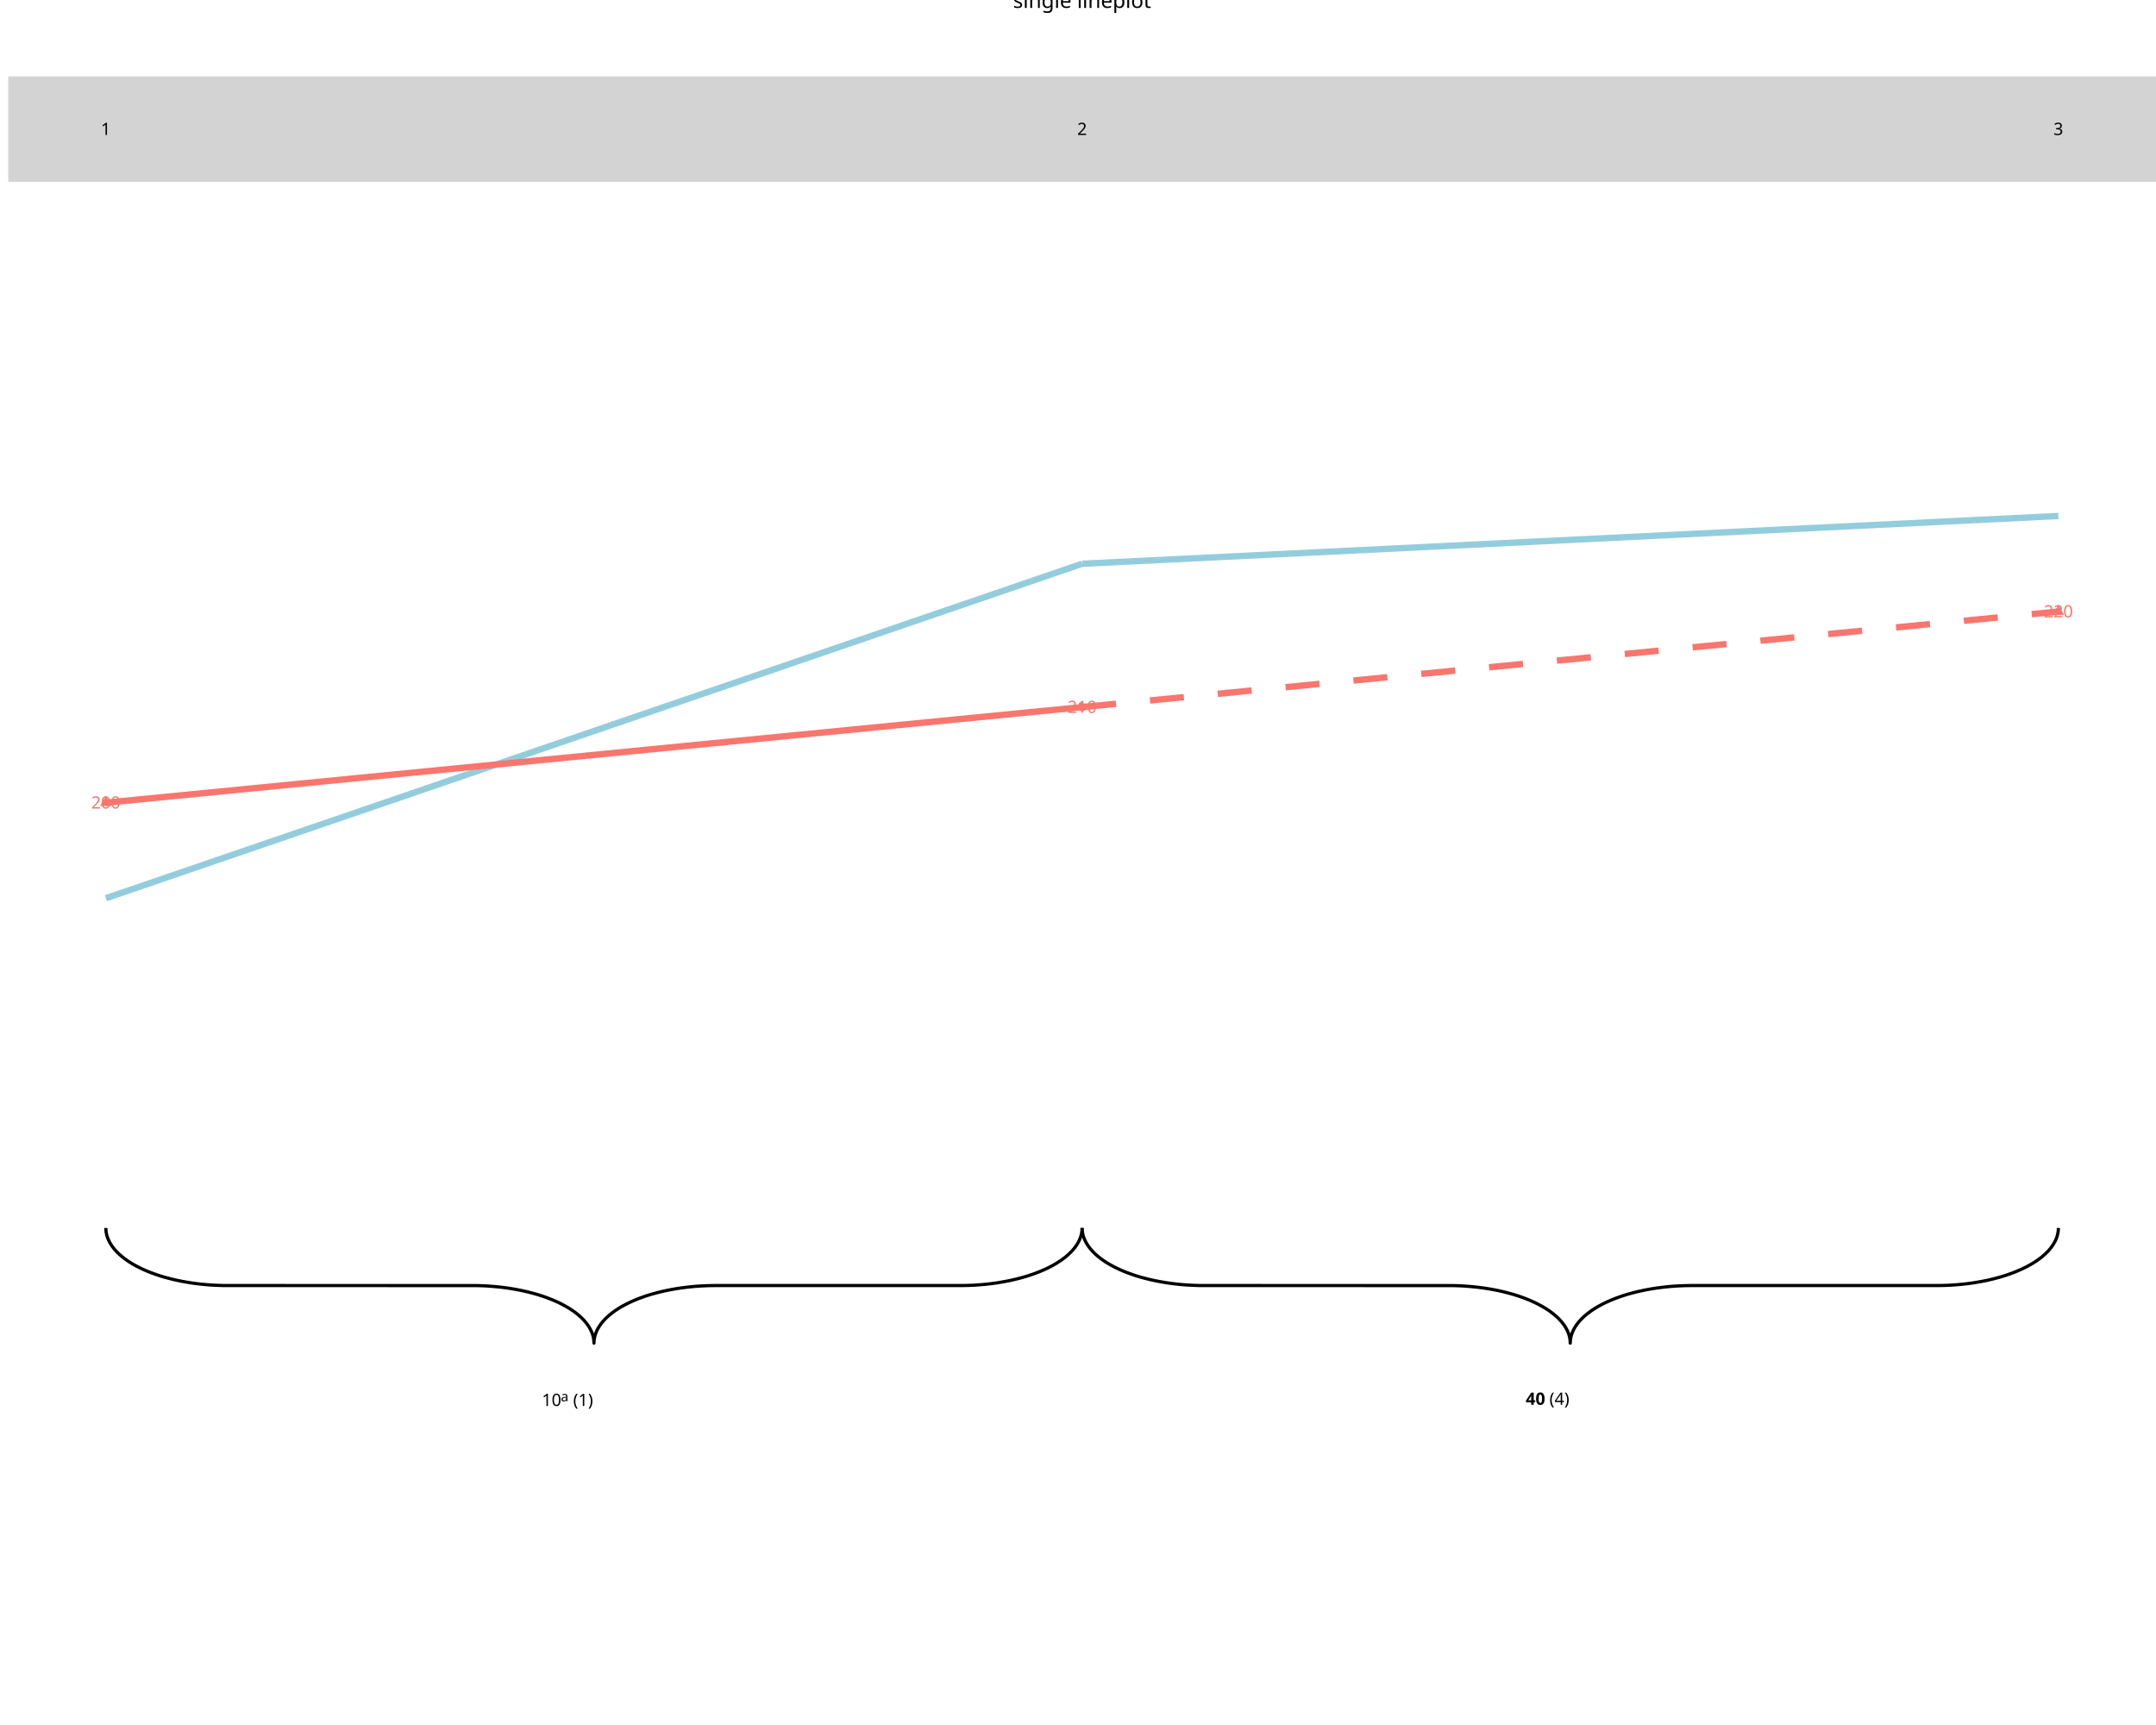
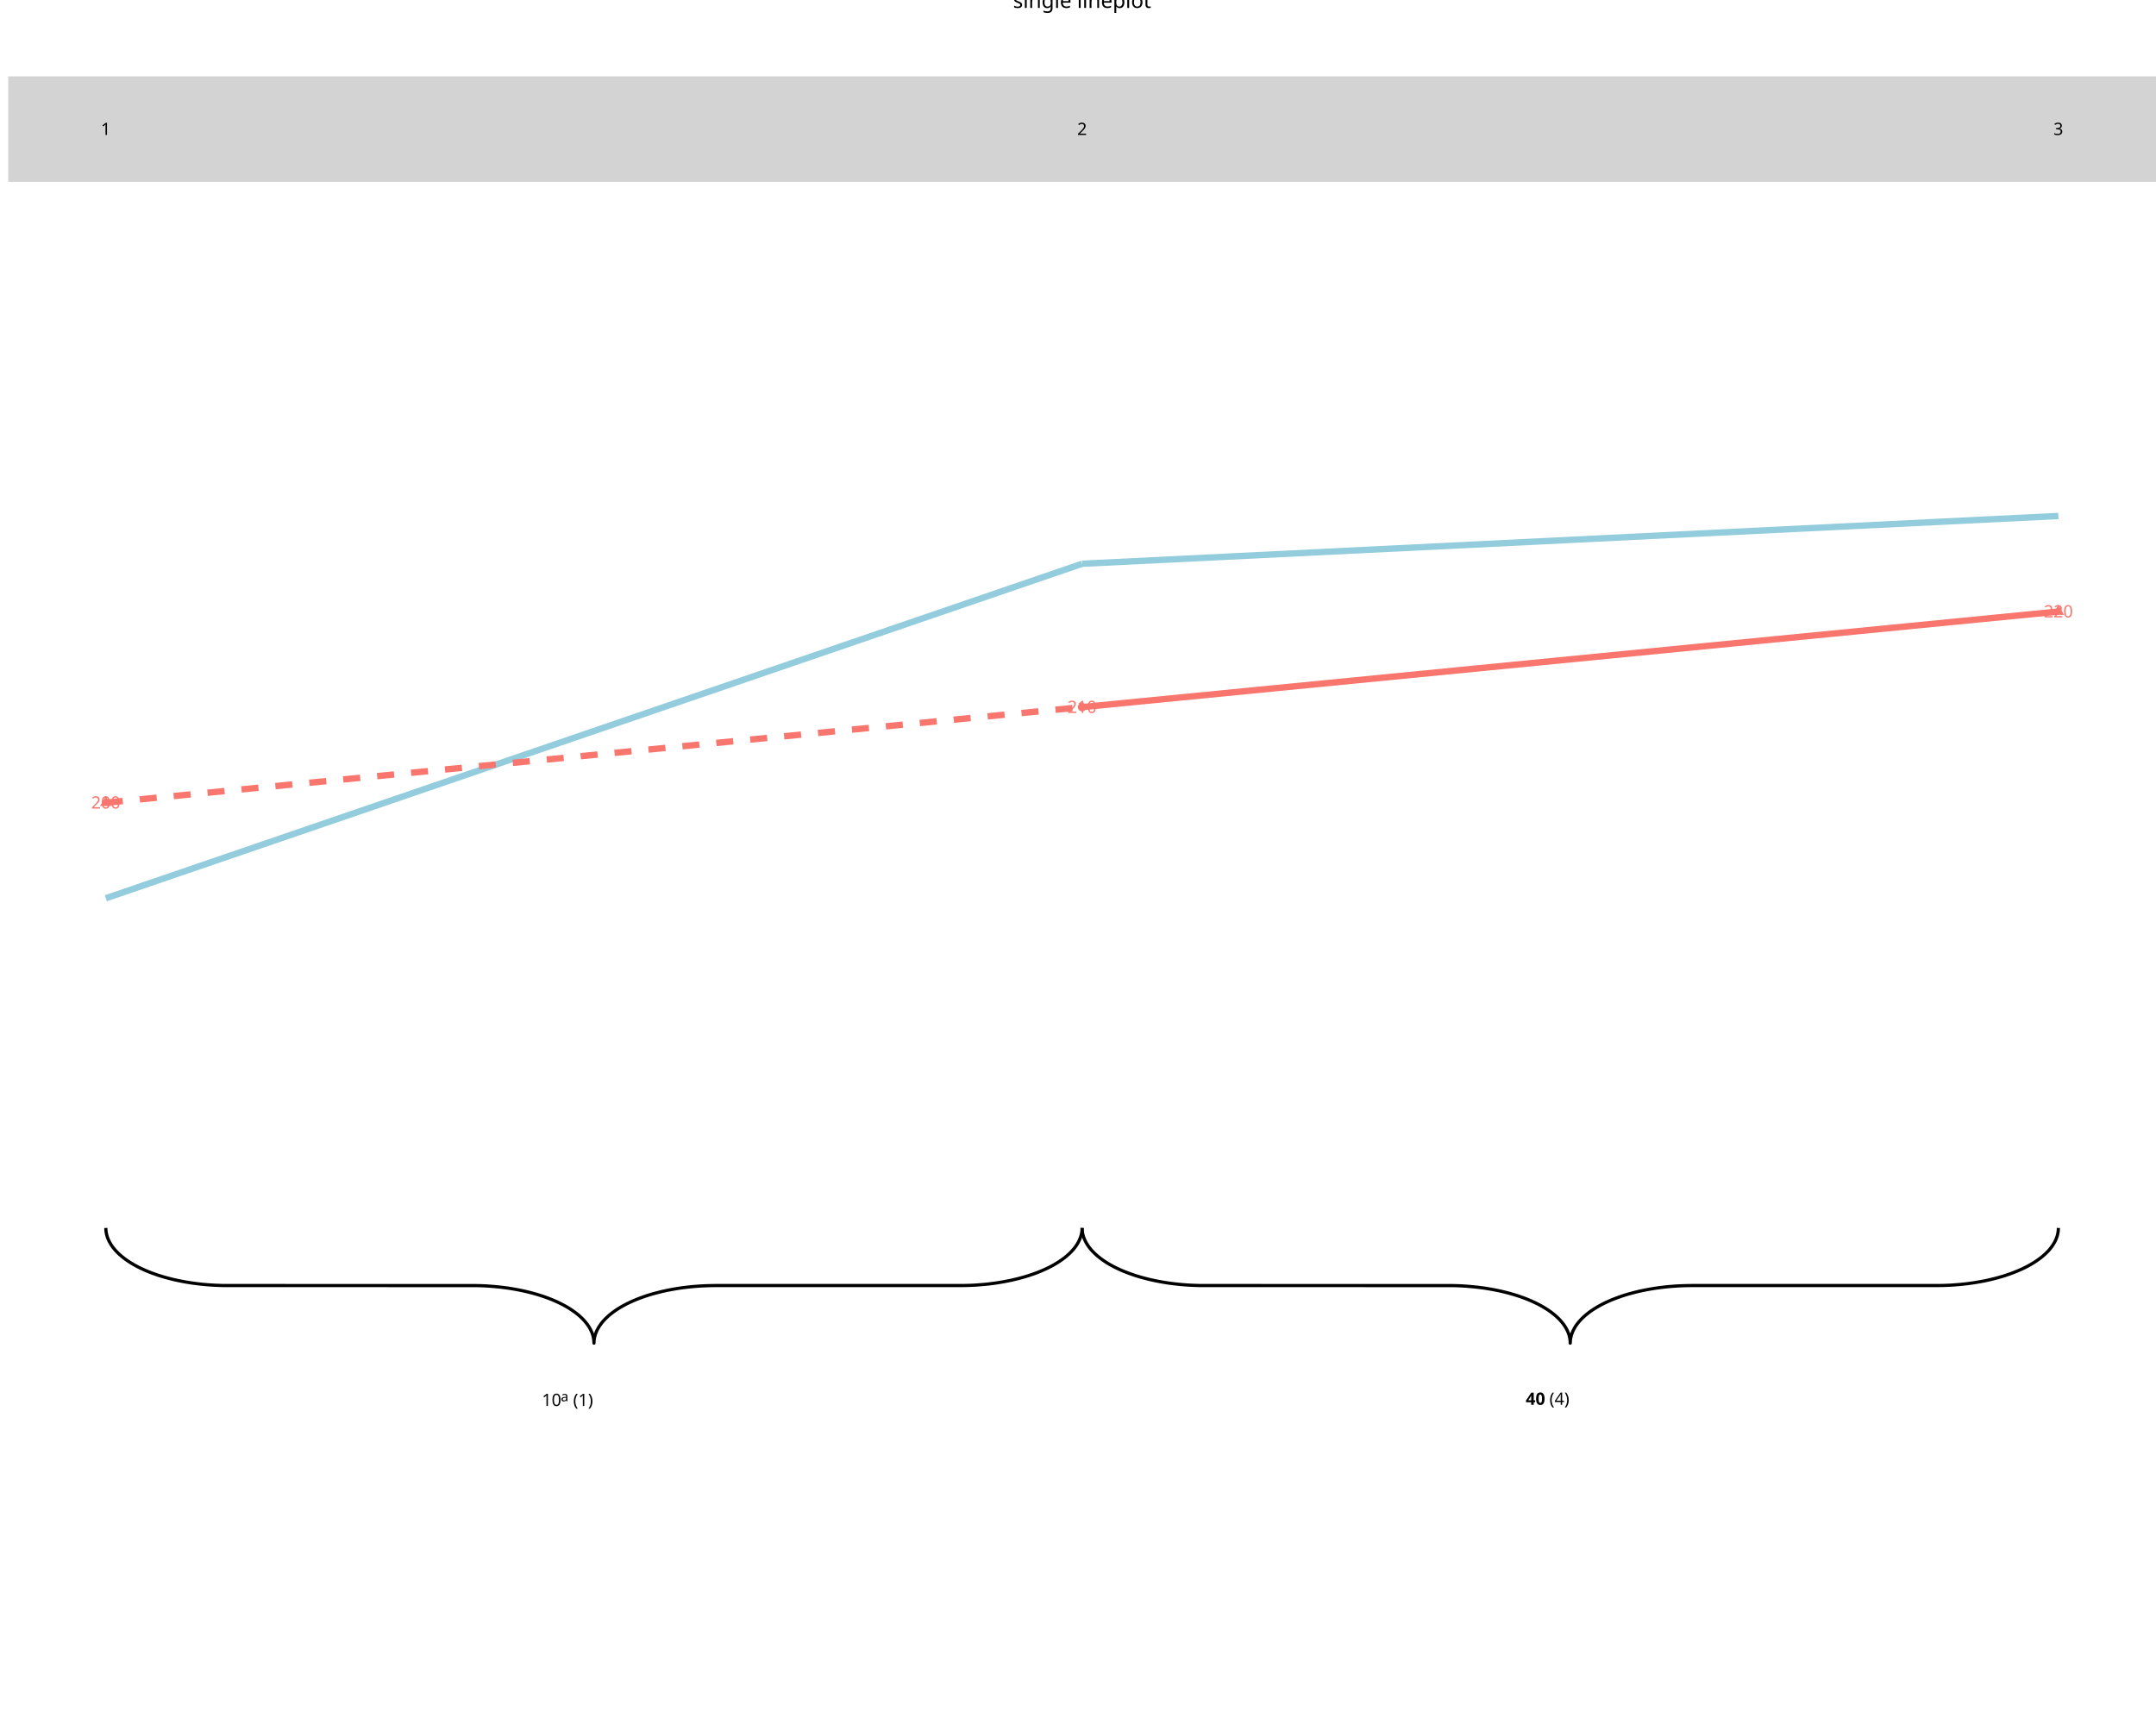
<svg xmlns="http://www.w3.org/2000/svg" class="svglite" data-engine-version="2.0" width="720.00pt" height="576.00pt" viewBox="0 0 720.00 576.00">
  <defs>
    <style type="text/css">
    .svglite line, .svglite polyline, .svglite polygon, .svglite path, .svglite rect, .svglite circle {
      fill: none;
      stroke: #000000;
      stroke-linecap: round;
      stroke-linejoin: round;
      stroke-miterlimit: 10.00;
    }
  </style>
  </defs>
  <rect width="100%" height="100%" style="stroke: none; fill: #FFFFFF;" />
  <defs>
    <clipPath id="cpMC4wMHw3MjAuMDB8MC4wMHw1NzYuMDA=">
      <rect x="0.00" y="0.00" width="720.00" height="576.00" />
    </clipPath>
  </defs>
  <g clip-path="url(#cpMC4wMHw3MjAuMDB8MC4wMHw1NzYuMDA=)">
    <polyline points="35.34,410.03 35.35,410.34 35.39,410.94 35.47,411.55 35.59,412.15 35.75,412.76 35.96,413.36 36.20,413.95 36.48,414.54 36.80,415.13 37.16,415.71 37.56,416.29 38.00,416.86 38.48,417.43 38.99,417.98 39.54,418.53 40.13,419.07 40.75,419.60 41.41,420.12 42.10,420.64 42.83,421.14 43.59,421.63 44.38,422.11 45.20,422.57 46.06,423.03 46.94,423.47 47.85,423.89 48.79,424.31 49.76,424.71 50.76,425.09 51.78,425.46 52.82,425.82 53.89,426.16 54.98,426.48 56.09,426.78 57.22,427.07 58.37,427.35 59.54,427.60 60.72,427.84 61.92,428.06 63.14,428.26 64.36,428.45 65.60,428.61 66.85,428.76 68.11,428.89 69.37,429.00 70.64,429.09 71.92,429.16 73.20,429.21 74.49,429.25 75.77,429.26 158.57,429.27 159.85,429.29 161.14,429.33 162.42,429.39 163.69,429.48 164.96,429.58 166.22,429.70 167.48,429.83 168.72,429.99 169.95,430.16 171.17,430.36 172.38,430.57 173.57,430.80 174.74,431.04 175.90,431.31 177.04,431.59 178.16,431.89 179.27,432.20 180.34,432.53 181.40,432.88 182.43,433.24 183.44,433.62 184.42,434.01 185.38,434.42 186.31,434.84 187.20,435.27 188.07,435.72 188.91,436.18 189.72,436.65 190.50,437.14 191.24,437.63 191.95,438.14 192.63,438.66 193.27,439.18 193.87,439.72 194.44,440.26 194.97,440.81 195.47,441.38 195.92,441.94 196.34,442.52 196.72,443.10 197.06,443.68 197.36,444.27 197.63,444.87 197.85,445.46 198.03,446.07 198.17,446.67 198.27,447.27 198.34,447.88 198.36,448.49 198.36,448.49 198.36,448.18 198.40,447.58 198.48,446.97 198.60,446.37 198.77,445.76 198.97,445.16 199.21,444.57 199.49,443.98 199.82,443.39 200.18,442.81 200.58,442.23 201.01,441.66 201.49,441.09 202.00,440.54 202.55,439.99 203.14,439.45 203.76,438.92 204.42,438.40 205.11,437.88 205.84,437.38 206.60,436.89 207.39,436.41 208.21,435.95 209.07,435.49 209.95,435.05 210.87,434.63 211.81,434.21 212.78,433.81 213.77,433.43 214.79,433.06 215.84,432.70 216.90,432.36 217.99,432.04 219.11,431.74 220.24,431.45 221.39,431.17 222.55,430.92 223.74,430.68 224.94,430.46 226.15,430.26 227.38,430.07 228.61,429.91 229.86,429.76 231.12,429.63 232.39,429.52 233.66,429.43 234.94,429.36 236.22,429.31 237.50,429.28 238.79,429.26 321.58,429.25 322.87,429.23 324.15,429.19 325.43,429.13 326.71,429.04 327.97,428.94 329.24,428.83 330.49,428.69 331.73,428.53 332.96,428.36 334.18,428.16 335.39,427.95 336.58,427.72 337.76,427.48 338.92,427.21 340.06,426.93 341.18,426.63 342.28,426.32 343.36,425.99 344.41,425.64 345.45,425.28 346.45,424.90 347.44,424.51 348.39,424.10 349.32,423.68 350.22,423.25 351.09,422.80 351.93,422.34 352.73,421.87 353.51,421.38 354.25,420.89 354.96,420.38 355.64,419.87 356.28,419.34 356.88,418.80 357.45,418.26 357.98,417.71 358.48,417.15 358.94,416.58 359.36,416.00 359.74,415.42 360.08,414.84 360.38,414.25 360.64,413.65 360.86,413.06 361.05,412.46 361.19,411.85 361.29,411.25 361.35,410.64 361.37,410.03 361.37,410.03 " style="stroke-width: 1.07; stroke-linecap: butt;" />
    <polyline points="361.37,410.03 361.37,410.34 361.42,410.94 361.50,411.55 361.62,412.15 361.78,412.76 361.98,413.36 362.23,413.95 362.51,414.54 362.83,415.13 363.19,415.71 363.59,416.29 364.03,416.86 364.50,417.43 365.02,417.98 365.57,418.53 366.15,419.07 366.78,419.60 367.43,420.12 368.13,420.64 368.85,421.14 369.61,421.63 370.40,422.11 371.23,422.57 372.08,423.03 372.97,423.47 373.88,423.89 374.82,424.31 375.79,424.71 376.79,425.09 377.81,425.46 378.85,425.82 379.92,426.16 381.01,426.48 382.12,426.78 383.25,427.07 384.40,427.35 385.57,427.60 386.75,427.84 387.95,428.06 389.16,428.26 390.39,428.45 391.63,428.61 392.88,428.76 394.13,428.89 395.40,429.00 396.67,429.09 397.95,429.16 399.23,429.21 400.52,429.25 401.80,429.26 484.60,429.27 485.88,429.29 487.16,429.33 488.44,429.39 489.72,429.48 490.99,429.58 492.25,429.70 493.50,429.83 494.75,429.99 495.98,430.16 497.20,430.36 498.40,430.57 499.60,430.80 500.77,431.04 501.93,431.31 503.07,431.59 504.19,431.89 505.29,432.20 506.37,432.53 507.43,432.88 508.46,433.24 509.47,433.62 510.45,434.01 511.41,434.42 512.33,434.84 513.23,435.27 514.10,435.72 514.94,436.18 515.75,436.65 516.52,437.14 517.27,437.63 517.98,438.14 518.65,438.66 519.29,439.18 519.90,439.72 520.47,440.26 521.00,440.81 521.49,441.38 521.95,441.94 522.37,442.52 522.75,443.10 523.09,443.68 523.39,444.27 523.65,444.87 523.88,445.46 524.06,446.07 524.20,446.67 524.30,447.27 524.36,447.88 524.38,448.49 524.38,448.49 524.39,448.18 524.43,447.58 524.51,446.97 524.63,446.37 524.79,445.76 525.00,445.16 525.24,444.57 525.52,443.98 525.84,443.39 526.20,442.81 526.60,442.23 527.04,441.66 527.52,441.09 528.03,440.54 528.58,439.99 529.17,439.45 529.79,438.92 530.45,438.40 531.14,437.88 531.87,437.38 532.63,436.89 533.42,436.41 534.24,435.95 535.10,435.49 535.98,435.05 536.89,434.63 537.84,434.21 538.80,433.81 539.80,433.43 540.82,433.06 541.86,432.70 542.93,432.36 544.02,432.04 545.13,431.74 546.26,431.45 547.41,431.17 548.58,430.92 549.76,430.68 550.96,430.46 552.18,430.26 553.40,430.07 554.64,429.91 555.89,429.76 557.15,429.63 558.41,429.52 559.68,429.43 560.96,429.36 562.24,429.31 563.53,429.28 564.82,429.26 647.61,429.25 648.89,429.23 650.18,429.19 651.46,429.13 652.73,429.04 654.00,428.94 655.26,428.83 656.52,428.69 657.76,428.53 658.99,428.36 660.21,428.16 661.42,427.95 662.61,427.72 663.79,427.48 664.94,427.21 666.08,426.93 667.21,426.63 668.31,426.32 669.39,425.99 670.44,425.64 671.47,425.28 672.48,424.90 673.46,424.51 674.42,424.10 675.35,423.68 676.25,423.25 677.12,422.80 677.95,422.34 678.76,421.87 679.54,421.38 680.28,420.89 680.99,420.38 681.67,419.87 682.31,419.34 682.91,418.80 683.48,418.26 684.01,417.71 684.51,417.15 684.96,416.58 685.38,416.00 685.76,415.42 686.10,414.84 686.41,414.25 686.67,413.65 686.89,413.06 687.07,412.46 687.21,411.85 687.32,411.25 687.38,410.64 687.40,410.03 687.40,410.03 " style="stroke-width: 1.07; stroke-linecap: butt;" />
    <text x="180.96" y="469.47" style="font-size: 5.69px; font-family: sans;" textLength="6.33px" lengthAdjust="spacingAndGlyphs">10</text>
    <text x="187.29" y="467.91" style="font-size: 4.55px; font-family: sans;" textLength="2.53px" lengthAdjust="spacingAndGlyphs">a</text>
    <text x="191.40" y="469.47" style="font-size: 5.69px; font-family: sans;" textLength="6.95px" lengthAdjust="spacingAndGlyphs">(1)</text>
    <text x="509.52" y="469.08" style="font-size: 5.69px; font-weight: bold; font-family: sans;" textLength="6.33px" lengthAdjust="spacingAndGlyphs">40</text>
    <text x="517.43" y="469.08" style="font-size: 5.69px; font-family: sans;" textLength="6.95px" lengthAdjust="spacingAndGlyphs">(4)</text>
    <line x1="35.34" y1="299.94" x2="361.37" y2="188.25" style="stroke-width: 2.13; stroke: #93CDDD; stroke-linecap: butt;" />
    <line x1="361.37" y1="188.25" x2="687.40" y2="172.29" style="stroke-width: 2.13; stroke: #93CDDD; stroke-linecap: butt;" />
-     <line x1="35.34" y1="268.03" x2="361.37" y2="236.11" style="stroke-width: 2.13; stroke: #F8766D; stroke-linecap: butt;" />
-     <line x1="361.37" y1="236.11" x2="687.40" y2="204.20" style="stroke-width: 2.13; stroke: #F8766D; stroke-dasharray: 11.38,11.38; stroke-linecap: butt;" />
+     <line x1="35.34" y1="268.03" x2="361.37" y2="236.11" style="stroke-width: 2.13; stroke: #F8766D; stroke-dasharray: 5.69,5.69; stroke-linecap: butt;" />
+     <line x1="361.37" y1="236.11" x2="687.40" y2="204.20" style="stroke-width: 2.13; stroke: #F8766D; stroke-linecap: butt;" />
    <polygon points="35.34,265.82 37.26,269.13 33.43,269.13 " style="stroke-width: 0.71; stroke: none; fill: #F8766D;" />
    <circle cx="361.37" cy="236.11" r="1.42" style="stroke-width: 0.71; stroke: none; fill: #F8766D;" />
    <polygon points="687.40,201.99 689.31,205.31 685.48,205.31 " style="stroke-width: 0.71; stroke: none; fill: #F8766D;" />
    <text x="35.34" y="269.98" text-anchor="middle" style="font-size: 5.69px; fill: #F8766D; font-family: sans;" textLength="9.50px" lengthAdjust="spacingAndGlyphs">200</text>
    <text x="361.37" y="238.07" text-anchor="middle" style="font-size: 5.69px; fill: #F8766D; font-family: sans;" textLength="9.50px" lengthAdjust="spacingAndGlyphs">210</text>
    <text x="687.40" y="206.16" text-anchor="middle" style="font-size: 5.69px; fill: #F8766D; font-family: sans;" textLength="9.50px" lengthAdjust="spacingAndGlyphs">220</text>
    <rect x="2.74" y="25.50" width="717.26" height="35.23" style="stroke-width: 1.07; stroke: none; stroke-linecap: butt; stroke-linejoin: miter; fill: #D3D3D3;" />
    <text x="35.34" y="45.07" text-anchor="middle" style="font-size: 5.69px; font-family: sans;" textLength="3.17px" lengthAdjust="spacingAndGlyphs">1</text>
    <text x="361.37" y="45.07" text-anchor="middle" style="font-size: 5.69px; font-family: sans;" textLength="3.17px" lengthAdjust="spacingAndGlyphs">2</text>
    <text x="687.40" y="45.07" text-anchor="middle" style="font-size: 5.69px; font-family: sans;" textLength="3.17px" lengthAdjust="spacingAndGlyphs">3</text>
    <text x="361.37" y="2.64" text-anchor="middle" style="font-size: 7.00px; font-family: sans;" textLength="42.42px" lengthAdjust="spacingAndGlyphs">single lineplot</text>
  </g>
</svg>
